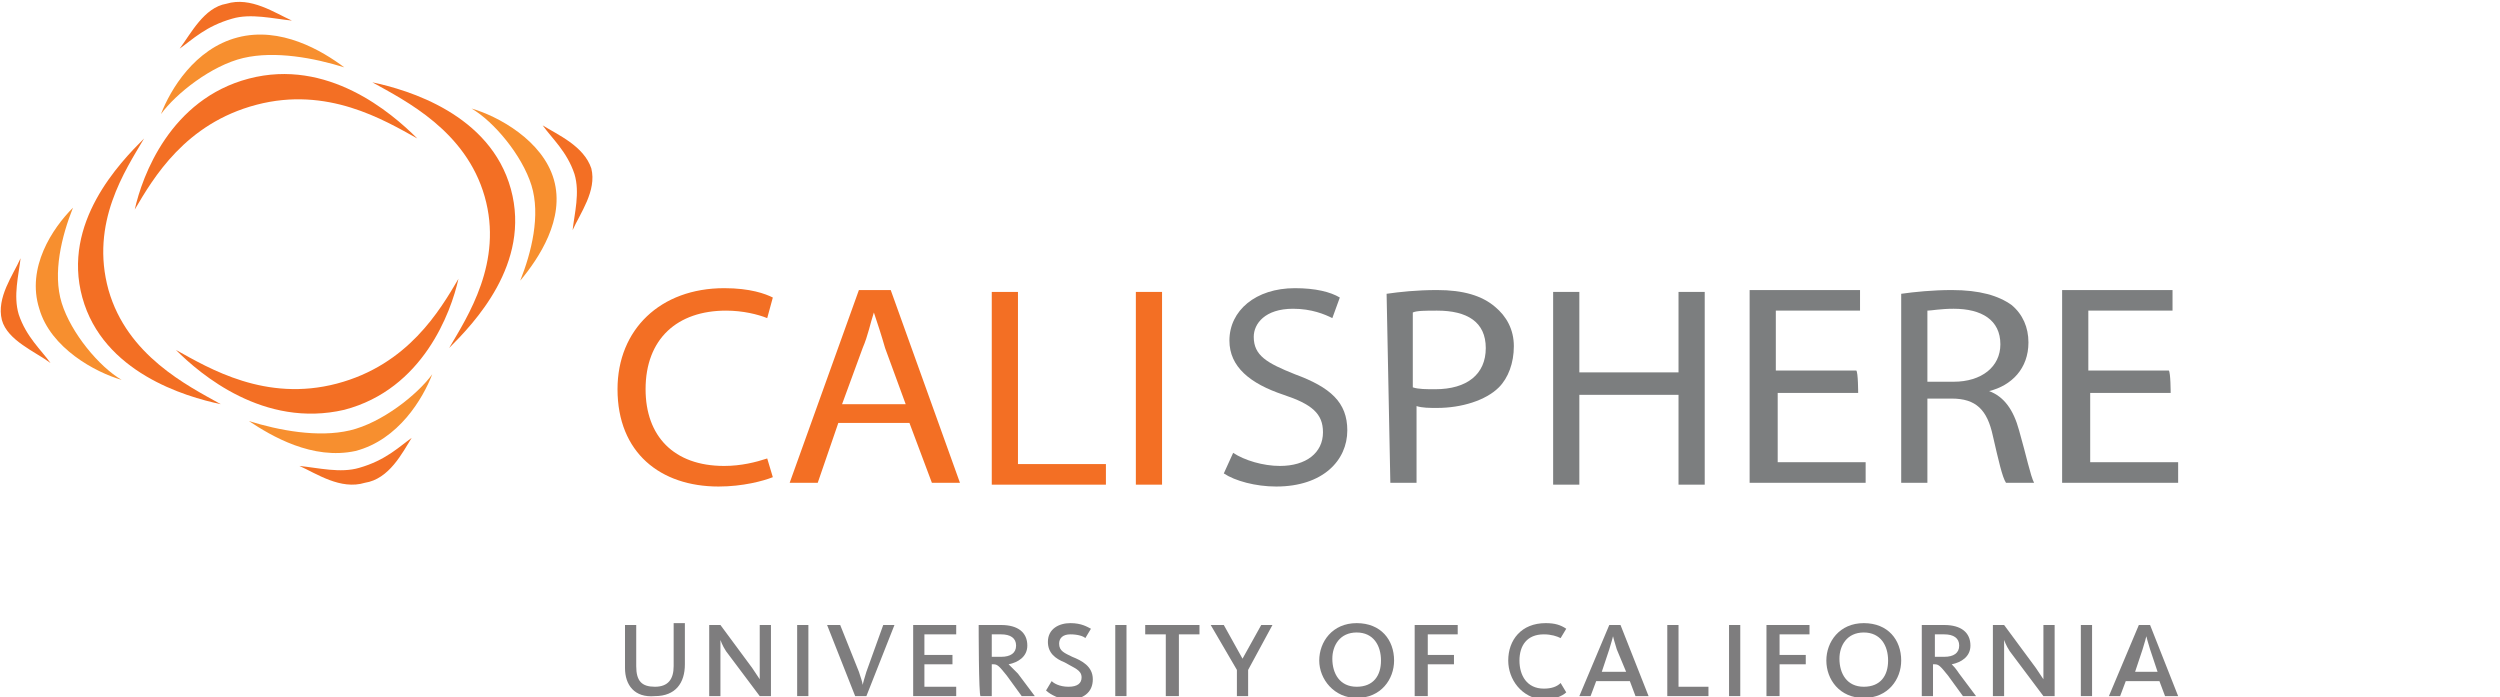
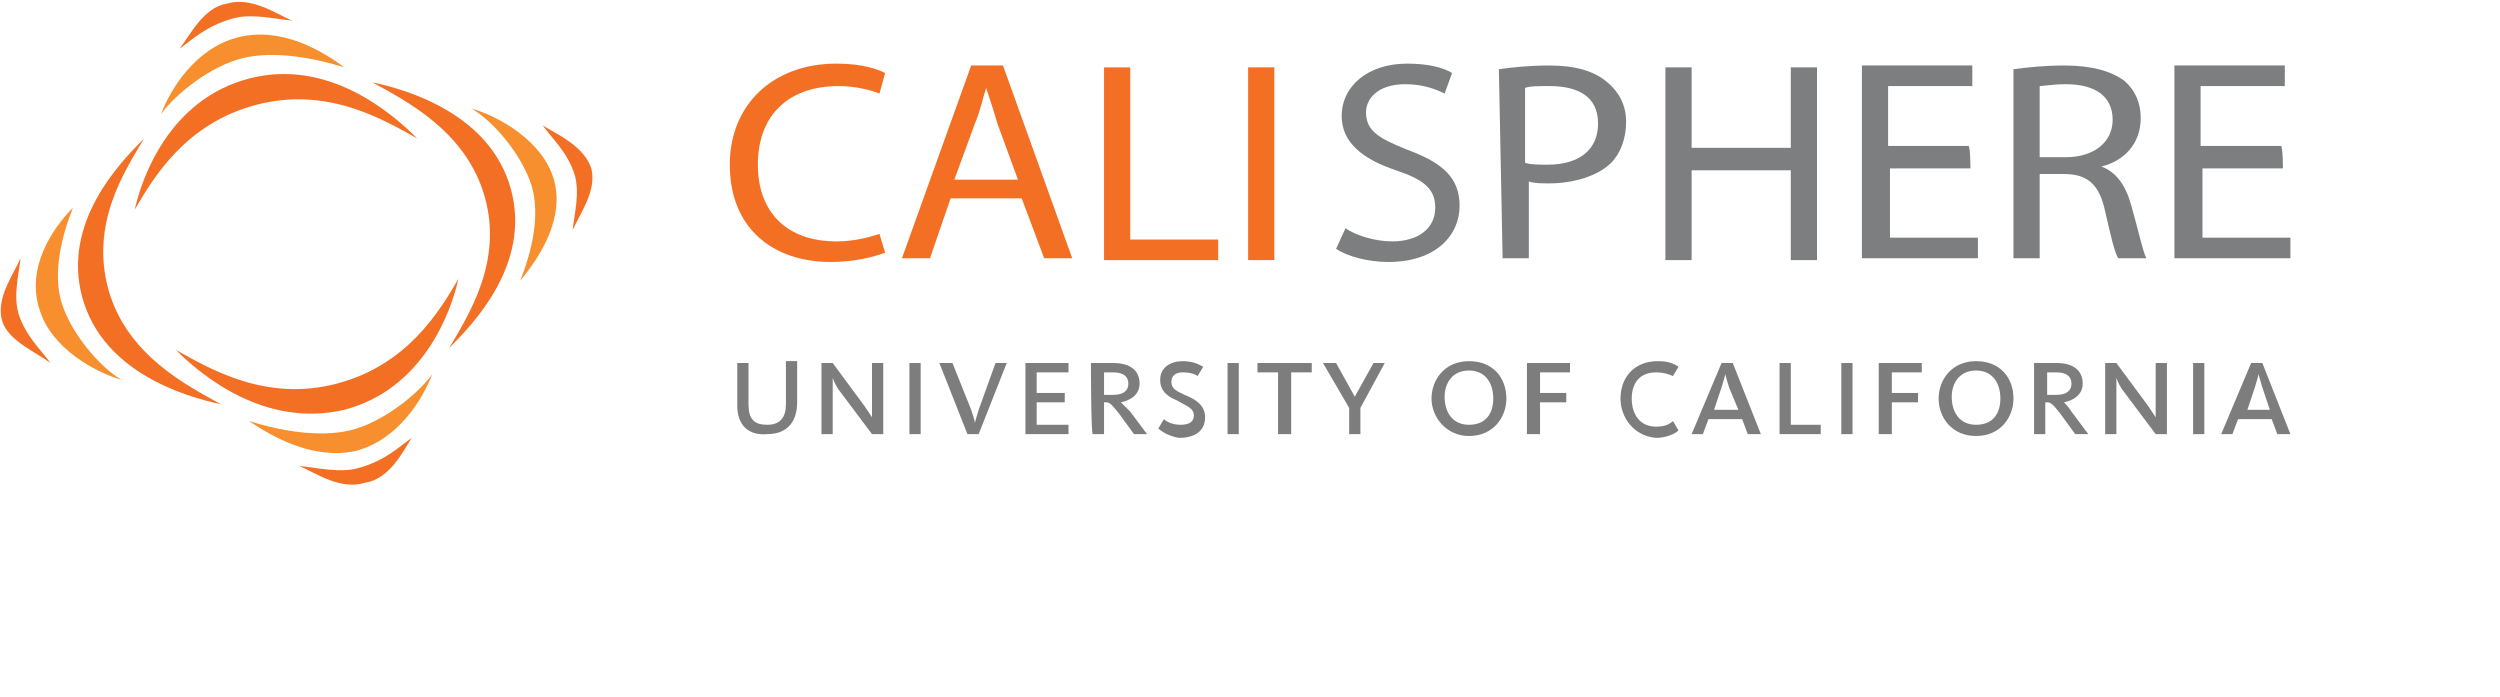
<svg xmlns="http://www.w3.org/2000/svg" version="1.1" id="Layer_1" x="0px" y="0px" viewBox="-328 288.8 133.6 37.2" enable-background="new -328 288.8 133.6 37.2" xml:space="preserve">
  <g>
-     <path fill="#F36F24" d="M-286.7,314.3c-0.5,0.2-1.6,0.5-2.9,0.5c-3.1,0-5.4-1.8-5.4-5.2c0-3.2,2.3-5.4,5.7-5.4   c1.4,0,2.2,0.3,2.6,0.5l-0.3,1.1c-0.5-0.2-1.3-0.4-2.2-0.4c-2.6,0-4.3,1.5-4.3,4.2c0,2.5,1.5,4.1,4.2,4.1c0.9,0,1.7-0.2,2.3-0.4   L-286.7,314.3z" />
-     <path fill="#F36F24" d="M-283.2,311.4l-1.1,3.2h-1.5l3.7-10.3h1.7l3.7,10.3h-1.5l-1.2-3.2H-283.2z M-279.6,310.4l-1.1-3   c-0.2-0.7-0.4-1.3-0.6-1.9h0c-0.2,0.6-0.3,1.2-0.6,1.9l-1.1,3H-279.6z" />
-     <path fill="#F36F24" d="M-275,304.4h1.4v9.2h4.7v1.1h-6.1C-275,314.7-275,304.4-275,304.4z" />
-     <path fill="#F36F24" d="M-265.9,304.4v10.3h-1.4v-10.3H-265.9z" />
+     <path fill="#F36F24" d="M-280.7,302.3c-0.5,0.2-1.6,0.5-2.9,0.5c-3.1,0-5.4-1.8-5.4-5.2c0-3.2,2.3-5.4,5.7-5.4   c1.4,0,2.2,0.3,2.6,0.5l-0.3,1.1c-0.5-0.2-1.3-0.4-2.2-0.4c-2.6,0-4.3,1.5-4.3,4.2c0,2.5,1.5,4.1,4.2,4.1c0.9,0,1.7-0.2,2.3-0.4   L-280.7,302.3z" />
+     <path fill="#F36F24" d="M-277.2,299.4l-1.1,3.2h-1.5l3.7-10.3h1.7l3.7,10.3h-1.5l-1.2-3.2H-283.2z M-273.6,298.4l-1.1-3   c-0.2-0.7-0.4-1.3-0.6-1.9h0c-0.2,0.6-0.3,1.2-0.6,1.9l-1.1,3H-279.6z" />
+     <path fill="#F36F24" d="M-269,292.4h1.4v9.2h4.7v1.1h-6.1C-269,302.7-269,292.4-269,292.4z" />
+     <path fill="#F36F24" d="M-259.9,292.4v10.3h-1.4v-10.3H-265.9z" />
  </g>
  <g>
-     <path fill="#7C7E7F" d="M-262.1,313c0.6,0.4,1.6,0.7,2.5,0.7c1.4,0,2.3-0.7,2.3-1.8c0-1-0.6-1.5-2.1-2c-1.8-0.6-2.9-1.5-2.9-2.9   c0-1.6,1.4-2.8,3.5-2.8c1.1,0,1.9,0.2,2.4,0.5l-0.4,1.1c-0.4-0.2-1.1-0.5-2.1-0.5c-1.5,0-2.1,0.8-2.1,1.5c0,1,0.7,1.4,2.2,2   c1.9,0.7,2.8,1.5,2.8,3c0,1.6-1.3,3-3.8,3c-1.1,0-2.2-0.3-2.8-0.7L-262.1,313z" />
-     <path fill="#7C7E7F" d="M-253.9,304.5c0.7-0.1,1.6-0.2,2.7-0.2c1.4,0,2.4,0.3,3.1,0.9c0.6,0.5,1,1.2,1,2.1c0,0.9-0.3,1.7-0.8,2.2   c-0.7,0.7-2,1.1-3.3,1.1c-0.4,0-0.8,0-1.1-0.1v4.1h-1.4L-253.9,304.5L-253.9,304.5z M-252.5,309.5c0.3,0.1,0.7,0.1,1.2,0.1   c1.7,0,2.7-0.8,2.7-2.2c0-1.4-1-2-2.6-2c-0.6,0-1.1,0-1.3,0.1V309.5z" />
+     <path fill="#7C7E7F" d="M-256.1,301c0.6,0.4,1.6,0.7,2.5,0.7c1.4,0,2.3-0.7,2.3-1.8c0-1-0.6-1.5-2.1-2c-1.8-0.6-2.9-1.5-2.9-2.9   c0-1.6,1.4-2.8,3.5-2.8c1.1,0,1.9,0.2,2.4,0.5l-0.4,1.1c-0.4-0.2-1.1-0.5-2.1-0.5c-1.5,0-2.1,0.8-2.1,1.5c0,1,0.7,1.4,2.2,2   c1.9,0.7,2.8,1.5,2.8,3c0,1.6-1.3,3-3.8,3c-1.1,0-2.2-0.3-2.8-0.7L-256.1,301z" />
+     <path fill="#7C7E7F" d="M-247.9,292.5c0.7-0.1,1.6-0.2,2.7-0.2c1.4,0,2.4,0.3,3.1,0.9c0.6,0.5,1,1.2,1,2.1c0,0.9-0.3,1.7-0.8,2.2   c-0.7,0.7-2,1.1-3.3,1.1c-0.4,0-0.8,0-1.1-0.1v4.1h-1.4L-247.9,292.5L-247.9,292.5z M-246.5,297.5c0.3,0.1,0.7,0.1,1.2,0.1   c1.7,0,2.7-0.8,2.7-2.2c0-1.4-1-2-2.6-2c-0.6,0-1.1,0-1.3,0.1V297.5z" />
  </g>
  <g>
-     <path fill="#7C7E7F" d="M-243.6,304.4v4.3h5.3v-4.3h1.4v10.3h-1.4v-4.8h-5.3v4.8h-1.4v-10.3H-243.6z" />
-     <path fill="#7C7E7F" d="M-228.7,309.8h-4.3v3.7h4.7v1.1h-6.2v-10.3h5.9v1.1h-4.5v3.2h4.3C-228.7,308.7-228.7,309.8-228.7,309.8z" />
-     <path fill="#7C7E7F" d="M-226.4,304.5c0.7-0.1,1.7-0.2,2.7-0.2c1.5,0,2.5,0.3,3.2,0.8c0.6,0.5,0.9,1.2,0.9,2c0,1.4-0.9,2.3-2.1,2.6   v0c0.8,0.3,1.3,1,1.6,2.1c0.4,1.4,0.6,2.4,0.8,2.8h-1.5c-0.2-0.3-0.4-1.2-0.7-2.5c-0.3-1.4-0.9-2-2.2-2h-1.3v4.5h-1.4L-226.4,304.5   L-226.4,304.5z M-225,309.2h1.4c1.5,0,2.5-0.8,2.5-2c0-1.3-1-1.9-2.5-1.9c-0.7,0-1.2,0.1-1.4,0.1V309.2z" />
-     <path fill="#7C7E7F" d="M-212,309.8h-4.3v3.7h4.7v1.1h-6.2v-10.3h5.9v1.1h-4.5v3.2h4.3C-212,308.7-212,309.8-212,309.8z" />
+     <path fill="#7C7E7F" d="M-237.6,292.4v4.3h5.3v-4.3h1.4v10.3h-1.4v-4.8h-5.3v4.8h-1.4v-10.3H-243.6z" />
+     <path fill="#7C7E7F" d="M-222.7,297.8h-4.3v3.7h4.7v1.1h-6.2v-10.3h5.9v1.1h-4.5v3.2h4.3C-222.7,296.7-222.7,297.8-222.7,297.8z" />
+     <path fill="#7C7E7F" d="M-220.4,292.5c0.7-0.1,1.7-0.2,2.7-0.2c1.5,0,2.5,0.3,3.2,0.8c0.6,0.5,0.9,1.2,0.9,2c0,1.4-0.9,2.3-2.1,2.6   v0c0.8,0.3,1.3,1,1.6,2.1c0.4,1.4,0.6,2.4,0.8,2.8h-1.5c-0.2-0.3-0.4-1.2-0.7-2.5c-0.3-1.4-0.9-2-2.2-2h-1.3v4.5h-1.4L-220.4,292.5   L-220.4,292.5z M-219,297.2h1.4c1.5,0,2.5-0.8,2.5-2c0-1.3-1-1.9-2.5-1.9c-0.7,0-1.2,0.1-1.4,0.1V297.2z" />
+     <path fill="#7C7E7F" d="M-206,297.8h-4.3v3.7h4.7v1.1h-6.2v-10.3h5.9v1.1h-4.5v3.2h4.3C-206,296.7-206,297.8-206,297.8z" />
  </g>
  <path fill="#F36F24" d="M-323.6,304.7c1.1,4,5.5,5.3,7.4,5.7c-1.8-1-5-2.6-6-6.1c-1-3.6,0.9-6.4,1.9-8.1  C-321.6,297.5-324.7,300.7-323.6,304.7" />
  <path fill="#F78F2F" d="M-325.9,305.3c0.6,2.1,3,3.4,4.4,3.8c-1.2-0.7-2.7-2.5-3.2-4.1c-0.5-1.6,0-3.6,0.6-5.1  C-325.2,301-326.6,303.1-325.9,305.3" />
  <path fill="#F36F24" d="M-325.3,308.2c-0.5-0.7-1.3-1.4-1.7-2.6c-0.3-1,0-2.1,0.1-3c-0.4,0.9-1.3,2.1-1,3.3  C-327.6,307-326.1,307.6-325.3,308.2" />
  <path fill="#F36F24" d="M-300.7,298.9c-1.1-4-5.5-5.3-7.4-5.7c1.8,1,5,2.6,6,6.1c1,3.5-0.9,6.4-1.9,8.1  C-302.7,306.1-299.6,302.9-300.7,298.9" />
  <path fill="#F78F2F" d="M-298.4,298.4c-0.6-2.1-3-3.4-4.4-3.8c1.2,0.7,2.7,2.5,3.2,4.1c0.5,1.6,0,3.6-0.6,5.1  C-299.2,302.6-297.8,300.5-298.4,298.4" />
  <path fill="#F36F24" d="M-299,295.5c0.5,0.7,1.3,1.4,1.7,2.6c0.3,1,0,2.1-0.1,3c0.4-0.9,1.3-2.1,1-3.3  C-296.8,296.6-298.2,296-299,295.5" />
  <path fill="#F36F24" d="M-309.6,310.7c4.2-1.1,5.7-5.2,6.1-7c-1,1.7-2.7,4.6-6.5,5.6c-3.8,1-6.8-0.8-8.6-1.8  C-317.3,308.8-313.9,311.7-309.6,310.7" />
  <path fill="#F78F2F" d="M-309,312.9c2.3-0.6,3.6-2.8,4.1-4.1c-0.8,1.1-2.7,2.6-4.4,3c-1.7,0.4-3.8,0-5.4-0.5  C-313.5,312.1-311.3,313.4-309,312.9" />
  <path fill="#F36F24" d="M-306,312.2c-0.7,0.5-1.4,1.2-2.8,1.6c-1,0.3-2.2,0-3.2-0.1c0.9,0.4,2.2,1.3,3.5,0.9  C-307.2,314.4-306.5,313-306,312.2" />
  <path fill="#F36F24" d="M-314.7,293c-4.2,1.1-5.7,5.2-6.1,7c1-1.7,2.7-4.6,6.5-5.6c3.8-1,6.8,0.8,8.6,1.8  C-307.1,294.8-310.5,291.9-314.7,293" />
  <path fill="#F78F2F" d="M-315.3,290.8c-2.3,0.6-3.6,2.8-4.1,4.1c0.8-1.1,2.7-2.6,4.4-3c1.7-0.4,3.8,0,5.4,0.5  C-310.8,291.5-313,290.2-315.3,290.8" />
  <path fill="#F36F24" d="M-318.4,291.4c0.7-0.5,1.4-1.2,2.8-1.6c1-0.3,2.2,0,3.2,0.1c-0.9-0.4-2.2-1.3-3.5-0.9  C-317.1,289.2-317.8,290.6-318.4,291.4" />
  <g>
-     <path fill="#7E7D7E" d="M-294.6,324.5v-2.3h0.6v2.2c0,0.8,0.3,1.1,1,1.1c0.7,0,1-0.4,1-1.1v-2.3h0.6v2.2c0,1-0.5,1.7-1.6,1.7   C-294.1,326.1-294.6,325.4-294.6,324.5" />
-     <path fill="#7E7D7E" d="M-290.1,322.2h0.6l1.7,2.3c0.2,0.3,0.4,0.6,0.4,0.6h0c0,0,0-0.3,0-0.6v-2.3h0.6v3.8h-0.6l-1.8-2.4   c-0.2-0.3-0.3-0.6-0.3-0.6h0c0,0,0,0.3,0,0.5v2.5h-0.6V322.2z" />
-     <rect x="-285.4" y="322.2" fill="#7E7D7E" width="0.6" height="3.8" />
-     <path fill="#7E7D7E" d="M-283.8,322.2h0.7l1,2.5c0.1,0.3,0.2,0.6,0.2,0.7h0c0,0,0.1-0.4,0.2-0.7l0.9-2.5h0.6l-1.5,3.8h-0.6   L-283.8,322.2z" />
-     <polygon fill="#7E7D7E" points="-279.2,322.2 -276.9,322.2 -276.9,322.7 -278.6,322.7 -278.6,323.8 -277.1,323.8 -277.1,324.3   -278.6,324.3 -278.6,325.5 -276.9,325.5 -276.9,326 -279.2,326  " />
-     <path fill="#7E7D7E" d="M-275.7,322.2h1.2c0.9,0,1.4,0.4,1.4,1.1c0,0.6-0.5,0.9-1,1v0c0.1,0.1,0.2,0.2,0.5,0.5l0.9,1.2h-0.7   l-0.8-1.1c-0.4-0.5-0.5-0.6-0.7-0.6h-0.1v1.7h-0.6C-275.7,326-275.7,322.2-275.7,322.2z M-274.5,323.9c0.5,0,0.8-0.2,0.8-0.6   c0-0.4-0.3-0.6-0.8-0.6h-0.5v1.2C-275,323.9-274.5,323.9-274.5,323.9z" />
-     <path fill="#7E7D7E" d="M-272.1,325.7l0.3-0.5c0.1,0.1,0.4,0.3,0.9,0.3c0.5,0,0.7-0.2,0.7-0.5c0-0.4-0.4-0.5-0.9-0.8   c-0.5-0.2-0.9-0.5-0.9-1.1c0-0.7,0.6-1,1.2-1c0.6,0,0.9,0.2,1.1,0.3l-0.3,0.5c-0.1-0.1-0.4-0.2-0.8-0.2c-0.4,0-0.6,0.2-0.6,0.5   c0,0.4,0.3,0.5,0.7,0.7c0.5,0.2,1.1,0.5,1.1,1.2c0,0.7-0.5,1.1-1.4,1.1C-271.6,326.1-272,325.8-272.1,325.7" />
-     <rect x="-268.4" y="322.2" fill="#7E7D7E" width="0.6" height="3.8" />
-     <polygon fill="#7E7D7E" points="-265.7,322.7 -266.8,322.7 -266.8,322.2 -263.9,322.2 -263.9,322.7 -265,322.7 -265,326   -265.7,326  " />
-     <polygon fill="#7E7D7E" points="-261.9,324.6 -263.3,322.2 -262.6,322.2 -261.6,324 -261.6,324 -260.6,322.2 -260,322.2   -261.3,324.6 -261.3,326 -261.9,326  " />
-     <path fill="#7E7D7E" d="M-257.5,324.1c0-1,0.7-2,2-2c1.3,0,2,0.9,2,2c0,1-0.7,2-2,2C-256.7,326.1-257.5,325.1-257.5,324.1    M-254.2,324.1c0-0.8-0.4-1.5-1.3-1.5c-0.9,0-1.3,0.7-1.3,1.4c0,0.8,0.4,1.5,1.3,1.5C-254.6,325.5-254.2,324.9-254.2,324.1" />
-     <polygon fill="#7E7D7E" points="-252.4,322.2 -250.1,322.2 -250.1,322.7 -251.7,322.7 -251.7,323.8 -250.3,323.8 -250.3,324.3   -251.7,324.3 -251.7,326 -252.4,326  " />
-     <path fill="#7E7D7E" d="M-247.4,324.1c0-1.1,0.7-2,2-2c0.5,0,0.8,0.1,1.1,0.3l-0.3,0.5c-0.2-0.1-0.5-0.2-0.9-0.2   c-0.9,0-1.3,0.6-1.3,1.4c0,0.8,0.4,1.5,1.3,1.5c0.4,0,0.7-0.1,0.9-0.3l0.3,0.5c-0.2,0.2-0.7,0.4-1.2,0.4   C-246.7,326.1-247.4,325.1-247.4,324.1" />
-     <path fill="#7E7D7E" d="M-242,322.2h0.6l1.5,3.8h-0.7l-0.3-0.8h-1.8l-0.3,0.8h-0.6L-242,322.2z M-241.1,324.7l-0.5-1.2   c-0.1-0.3-0.2-0.7-0.2-0.7h0c0,0-0.1,0.4-0.2,0.7l-0.4,1.2H-241.1z" />
-     <polygon fill="#7E7D7E" points="-238.9,322.2 -238.3,322.2 -238.3,325.5 -236.7,325.5 -236.7,326 -238.9,326  " />
-     <rect x="-235.6" y="322.2" fill="#7E7D7E" width="0.6" height="3.8" />
-     <polygon fill="#7E7D7E" points="-233.6,322.2 -231.3,322.2 -231.3,322.7 -232.9,322.7 -232.9,323.8 -231.5,323.8 -231.5,324.3   -232.9,324.3 -232.9,326 -233.6,326  " />
-     <path fill="#7E7D7E" d="M-230.4,324.1c0-1,0.7-2,2-2s2,0.9,2,2c0,1-0.7,2-2,2C-229.7,326.1-230.4,325.1-230.4,324.1 M-227.1,324.1   c0-0.8-0.4-1.5-1.3-1.5c-0.9,0-1.3,0.7-1.3,1.4c0,0.8,0.4,1.5,1.3,1.5S-227.1,324.9-227.1,324.1" />
-     <path fill="#7E7D7E" d="M-225.3,322.2h1.2c0.9,0,1.4,0.4,1.4,1.1c0,0.6-0.5,0.9-1,1v0c0.1,0.1,0.2,0.2,0.4,0.5l0.9,1.2h-0.7   l-0.8-1.1c-0.4-0.5-0.5-0.6-0.7-0.6h-0.1v1.7h-0.6L-225.3,322.2L-225.3,322.2z M-224.1,323.9c0.5,0,0.8-0.2,0.8-0.6   c0-0.4-0.3-0.6-0.8-0.6h-0.5v1.2C-224.7,323.9-224.1,323.9-224.1,323.9z" />
-     <path fill="#7E7D7E" d="M-221.5,322.2h0.6l1.7,2.3c0.2,0.3,0.4,0.6,0.4,0.6h0c0,0,0-0.3,0-0.6v-2.3h0.6v3.8h-0.6l-1.8-2.4   c-0.2-0.3-0.3-0.6-0.3-0.6h0c0,0,0,0.3,0,0.5v2.5h-0.6L-221.5,322.2L-221.5,322.2z" />
-     <rect x="-216.8" y="322.2" fill="#7E7D7E" width="0.6" height="3.8" />
-     <path fill="#7E7D7E" d="M-213.7,322.2h0.6l1.5,3.8h-0.7l-0.3-0.8h-1.8l-0.3,0.8h-0.6L-213.7,322.2z M-212.7,324.7l-0.4-1.2   c-0.1-0.3-0.2-0.7-0.2-0.7h0c0,0-0.1,0.4-0.2,0.7l-0.4,1.2H-212.7z" />
+     <path fill="#7E7D7E" d="M-288.6,310.5v-2.3h0.6v2.2c0,0.8,0.3,1.1,1,1.1c0.7,0,1-0.4,1-1.1v-2.3h0.6v2.2c0,1-0.5,1.7-1.6,1.7   C-288.1,312.1-288.6,311.4-288.6,310.5" />
+     <path fill="#7E7D7E" d="M-284.1,308.2h0.6l1.7,2.3c0.2,0.3,0.4,0.6,0.4,0.6h0c0,0,0-0.3,0-0.6v-2.3h0.6v3.8h-0.6l-1.8-2.4   c-0.2-0.3-0.3-0.6-0.3-0.6h0c0,0,0,0.3,0,0.5v2.5h-0.6V308.2z" />
+     <rect x="-279.4" y="308.2" fill="#7E7D7E" width="0.6" height="3.8" />
+     <path fill="#7E7D7E" d="M-277.8,308.2h0.7l1,2.5c0.1,0.3,0.2,0.6,0.2,0.7h0c0,0,0.1-0.4,0.2-0.7l0.9-2.5h0.6l-1.5,3.8h-0.6   L-277.8,308.2z" />
+     <polygon fill="#7E7D7E" points="-273.2,308.2 -270.9,308.2 -270.9,308.7 -272.6,308.7 -272.6,309.8 -271.1,309.8 -271.1,310.3   -272.6,310.3 -272.6,311.5 -270.9,311.5 -270.9,312 -273.2,312  " />
+     <path fill="#7E7D7E" d="M-269.7,308.2h1.2c0.9,0,1.4,0.4,1.4,1.1c0,0.6-0.5,0.9-1,1v0c0.1,0.1,0.2,0.2,0.5,0.5l0.9,1.2h-0.7   l-0.8-1.1c-0.4-0.5-0.5-0.6-0.7-0.6h-0.1v1.7h-0.6C-269.7,312-269.7,308.2-269.7,308.2z M-268.5,309.9c0.5,0,0.8-0.2,0.8-0.6   c0-0.4-0.3-0.6-0.8-0.6h-0.5v1.2C-269,309.9-268.5,309.9-268.5,309.9z" />
+     <path fill="#7E7D7E" d="M-266.1,311.7l0.3-0.5c0.1,0.1,0.4,0.3,0.9,0.3c0.5,0,0.7-0.2,0.7-0.5c0-0.4-0.4-0.5-0.9-0.8   c-0.5-0.2-0.9-0.5-0.9-1.1c0-0.7,0.6-1,1.2-1c0.6,0,0.9,0.2,1.1,0.3l-0.3,0.5c-0.1-0.1-0.4-0.2-0.8-0.2c-0.4,0-0.6,0.2-0.6,0.5   c0,0.4,0.3,0.5,0.7,0.7c0.5,0.2,1.1,0.5,1.1,1.2c0,0.7-0.5,1.1-1.4,1.1C-265.6,312.1-266,311.8-266.1,311.7" />
+     <rect x="-262.4" y="308.2" fill="#7E7D7E" width="0.6" height="3.8" />
+     <polygon fill="#7E7D7E" points="-259.7,308.7 -260.8,308.7 -260.8,308.2 -257.9,308.2 -257.9,308.7 -259,308.7 -259,312   -259.7,312  " />
+     <polygon fill="#7E7D7E" points="-255.9,310.6 -257.3,308.2 -256.6,308.2 -255.6,310 -255.6,310 -254.6,308.2 -254,308.2   -255.3,310.6 -255.3,312 -255.9,312  " />
+     <path fill="#7E7D7E" d="M-251.5,310.1c0-1,0.7-2,2-2c1.3,0,2,0.9,2,2c0,1-0.7,2-2,2C-250.7,312.1-251.5,311.1-251.5,310.1    M-248.2,310.1c0-0.8-0.4-1.5-1.3-1.5c-0.9,0-1.3,0.7-1.3,1.4c0,0.8,0.4,1.5,1.3,1.5C-248.6,311.5-248.2,310.9-248.2,310.1" />
+     <polygon fill="#7E7D7E" points="-246.4,308.2 -244.1,308.2 -244.1,308.7 -245.7,308.7 -245.7,309.8 -244.3,309.8 -244.3,310.3   -245.7,310.3 -245.7,312 -246.4,312  " />
+     <path fill="#7E7D7E" d="M-241.4,310.1c0-1.1,0.7-2,2-2c0.5,0,0.8,0.1,1.1,0.3l-0.3,0.5c-0.2-0.1-0.5-0.2-0.9-0.2   c-0.9,0-1.3,0.6-1.3,1.4c0,0.8,0.4,1.5,1.3,1.5c0.4,0,0.7-0.1,0.9-0.3l0.3,0.5c-0.2,0.2-0.7,0.4-1.2,0.4   C-240.7,312.1-241.4,311.1-241.4,310.1" />
+     <path fill="#7E7D7E" d="M-236,308.2h0.6l1.5,3.8h-0.7l-0.3-0.8h-1.8l-0.3,0.8h-0.6L-236,308.2z M-235.1,310.7l-0.5-1.2   c-0.1-0.3-0.2-0.7-0.2-0.7h0c0,0-0.1,0.4-0.2,0.7l-0.4,1.2H-241.1z" />
+     <polygon fill="#7E7D7E" points="-232.9,308.2 -232.3,308.2 -232.3,311.5 -230.7,311.5 -230.7,312 -232.9,312  " />
+     <rect x="-229.6" y="308.2" fill="#7E7D7E" width="0.6" height="3.8" />
+     <polygon fill="#7E7D7E" points="-227.6,308.2 -225.3,308.2 -225.3,308.7 -226.9,308.7 -226.9,309.8 -225.5,309.8 -225.5,310.3   -226.9,310.3 -226.9,312 -227.6,312  " />
+     <path fill="#7E7D7E" d="M-224.4,310.1c0-1,0.7-2,2-2s2,0.9,2,2c0,1-0.7,2-2,2C-223.7,312.1-224.4,311.1-224.4,310.1 M-221.1,310.1   c0-0.8-0.4-1.5-1.3-1.5c-0.9,0-1.3,0.7-1.3,1.4c0,0.8,0.4,1.5,1.3,1.5S-221.1,310.9-221.1,310.1" />
+     <path fill="#7E7D7E" d="M-219.3,308.2h1.2c0.9,0,1.4,0.4,1.4,1.1c0,0.6-0.5,0.9-1,1v0c0.1,0.1,0.2,0.2,0.4,0.5l0.9,1.2h-0.7   l-0.8-1.1c-0.4-0.5-0.5-0.6-0.7-0.6h-0.1v1.7h-0.6L-219.3,308.2L-219.3,308.2z M-218.1,309.9c0.5,0,0.8-0.2,0.8-0.6   c0-0.4-0.3-0.6-0.8-0.6h-0.5v1.2C-218.7,309.9-218.1,309.9-218.1,309.9z" />
+     <path fill="#7E7D7E" d="M-215.5,308.2h0.6l1.7,2.3c0.2,0.3,0.4,0.6,0.4,0.6h0c0,0,0-0.3,0-0.6v-2.3h0.6v3.8h-0.6l-1.8-2.4   c-0.2-0.3-0.3-0.6-0.3-0.6h0c0,0,0,0.3,0,0.5v2.5h-0.6L-215.5,308.2L-215.5,308.2z" />
+     <rect x="-210.8" y="308.2" fill="#7E7D7E" width="0.6" height="3.8" />
+     <path fill="#7E7D7E" d="M-207.7,308.2h0.6l1.5,3.8h-0.7l-0.3-0.8h-1.8l-0.3,0.8h-0.6L-207.7,308.2z M-206.7,310.7l-0.4-1.2   c-0.1-0.3-0.2-0.7-0.2-0.7h0c0,0-0.1,0.4-0.2,0.7l-0.4,1.2H-212.7z" />
  </g>
</svg>
